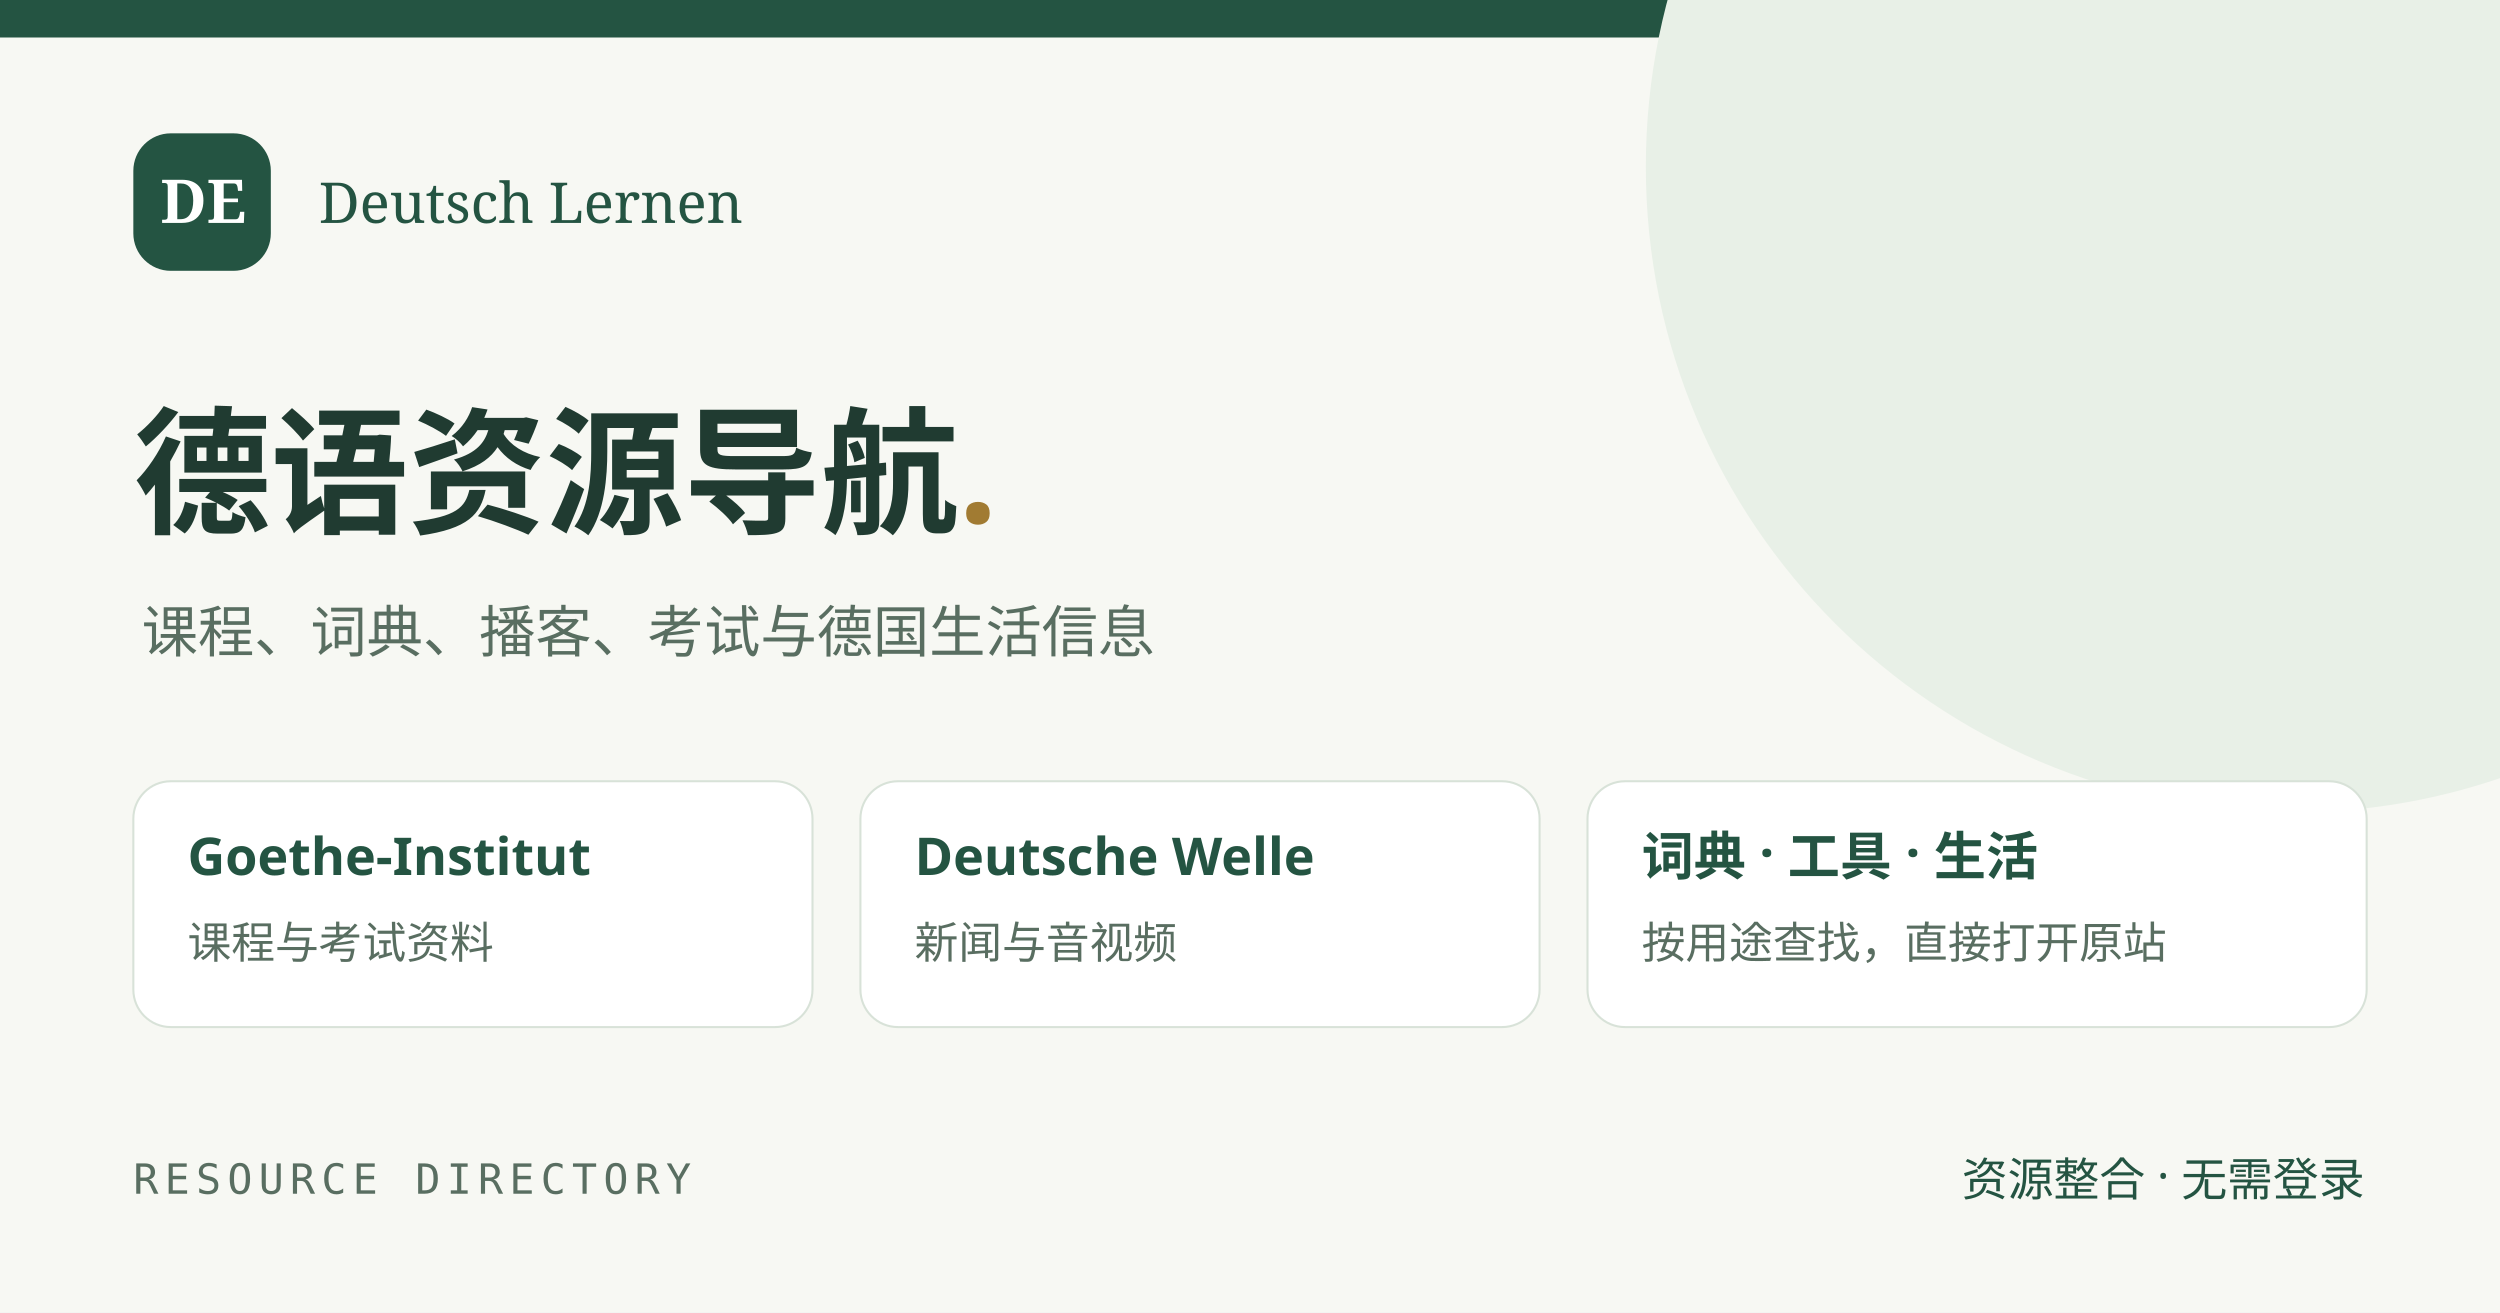
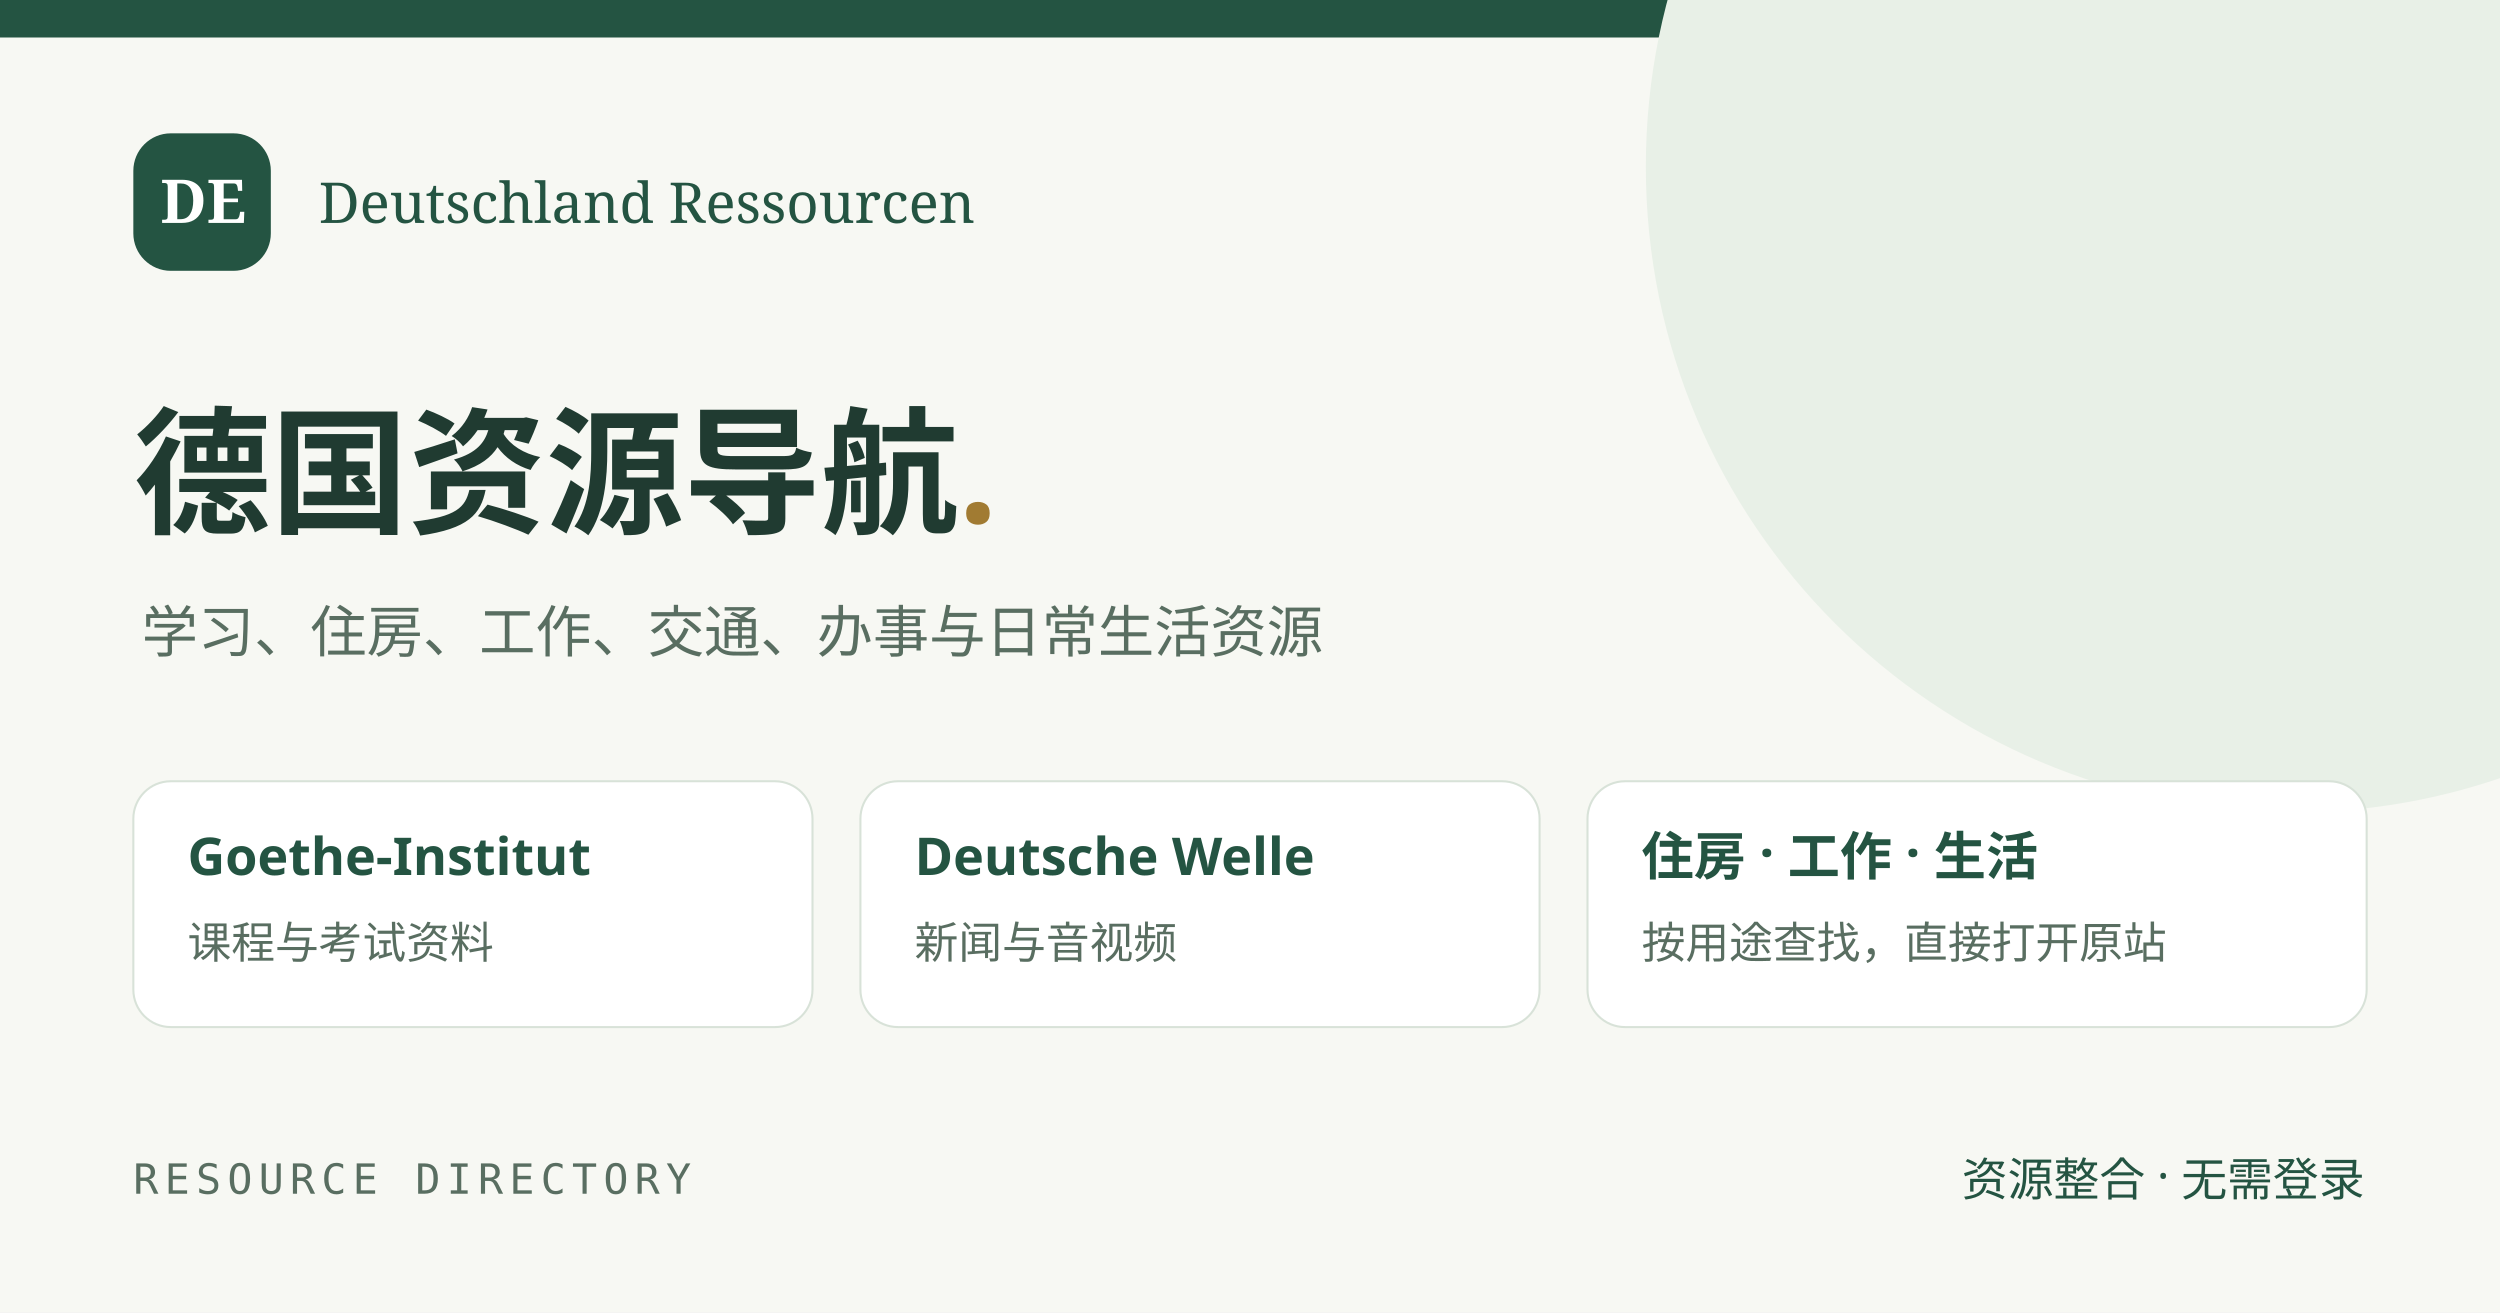
<svg xmlns="http://www.w3.org/2000/svg" width="1200" height="630" viewBox="0 0 1200 630">
  <rect width="1200" height="630" fill="#f7f8f3" />
  <path d="M0 0H1200V18H0Z" fill="#245442" />
  <circle cx="1100" cy="80" r="310" fill="#e8f0e7" />
  <g font-family="Microsoft YaHei, PingFang SC, sans-serif">
    <rect x="64" y="64" width="66" height="66" rx="18" fill="#245442" />
    <text x="77" y="107" font-size="29" font-family="Georgia,serif" font-weight="700" fill="white">DE</text>
-     <text x="153" y="107" font-size="27" fill="#245442" font-family="Georgia,serif">Deutsch Lernen</text>
-     <text x="64" y="251" font-size="66" fill="#203b31" font-weight="700">德语资源导航<tspan fill="#a17b32">.</tspan>
+     <text x="153" y="107" font-size="27" fill="#245442" font-family="Georgia,serif">Deutschland Ressourcen</text>
+     <text x="64" y="251" font-size="66" fill="#203b31" font-weight="700">德国资源导航<tspan fill="#a17b32">.</tspan>
    </text>
-     <text x="68" y="313" font-size="27" fill="#596e61">课程、词典、播客、考试与德国生活信息</text>
+     <text x="68" y="313" font-size="27" fill="#596e61">学习、住房、工作、交通、办事与日常生活资源</text>
    <g fill="white" stroke="#d8e2d8">
      <rect x="64" y="375" width="326" height="118" rx="18" />
      <rect x="413" y="375" width="326" height="118" rx="18" />
      <rect x="762" y="375" width="374" height="118" rx="18" />
    </g>
    <g fill="#245442" font-size="25" font-weight="700">
      <text x="90" y="420">Goethe-Institut</text>
      <text x="439" y="420">Deutsche Welle</text>
-       <text x="788" y="420">词典 · 工具 · 生活</text>
+       <text x="788" y="420">住房 · 工作 · 生活</text>
    </g>
    <g fill="#596e61" font-size="21">
      <text x="90" y="460">课程与考试资料</text>
      <text x="439" y="460">新闻与音视频</text>
      <text x="788" y="460">按用途查找，直接打开原站</text>
    </g>
    <text x="64" y="573" font-family="Consolas,monospace" font-size="20" letter-spacing="3" fill="#596e61">RESOURCE DIRECTORY</text>
    <text x="1135" y="574" font-size="22" fill="#245442" text-anchor="end">资源整合 · 无需登录</text>
  </g>
</svg>
